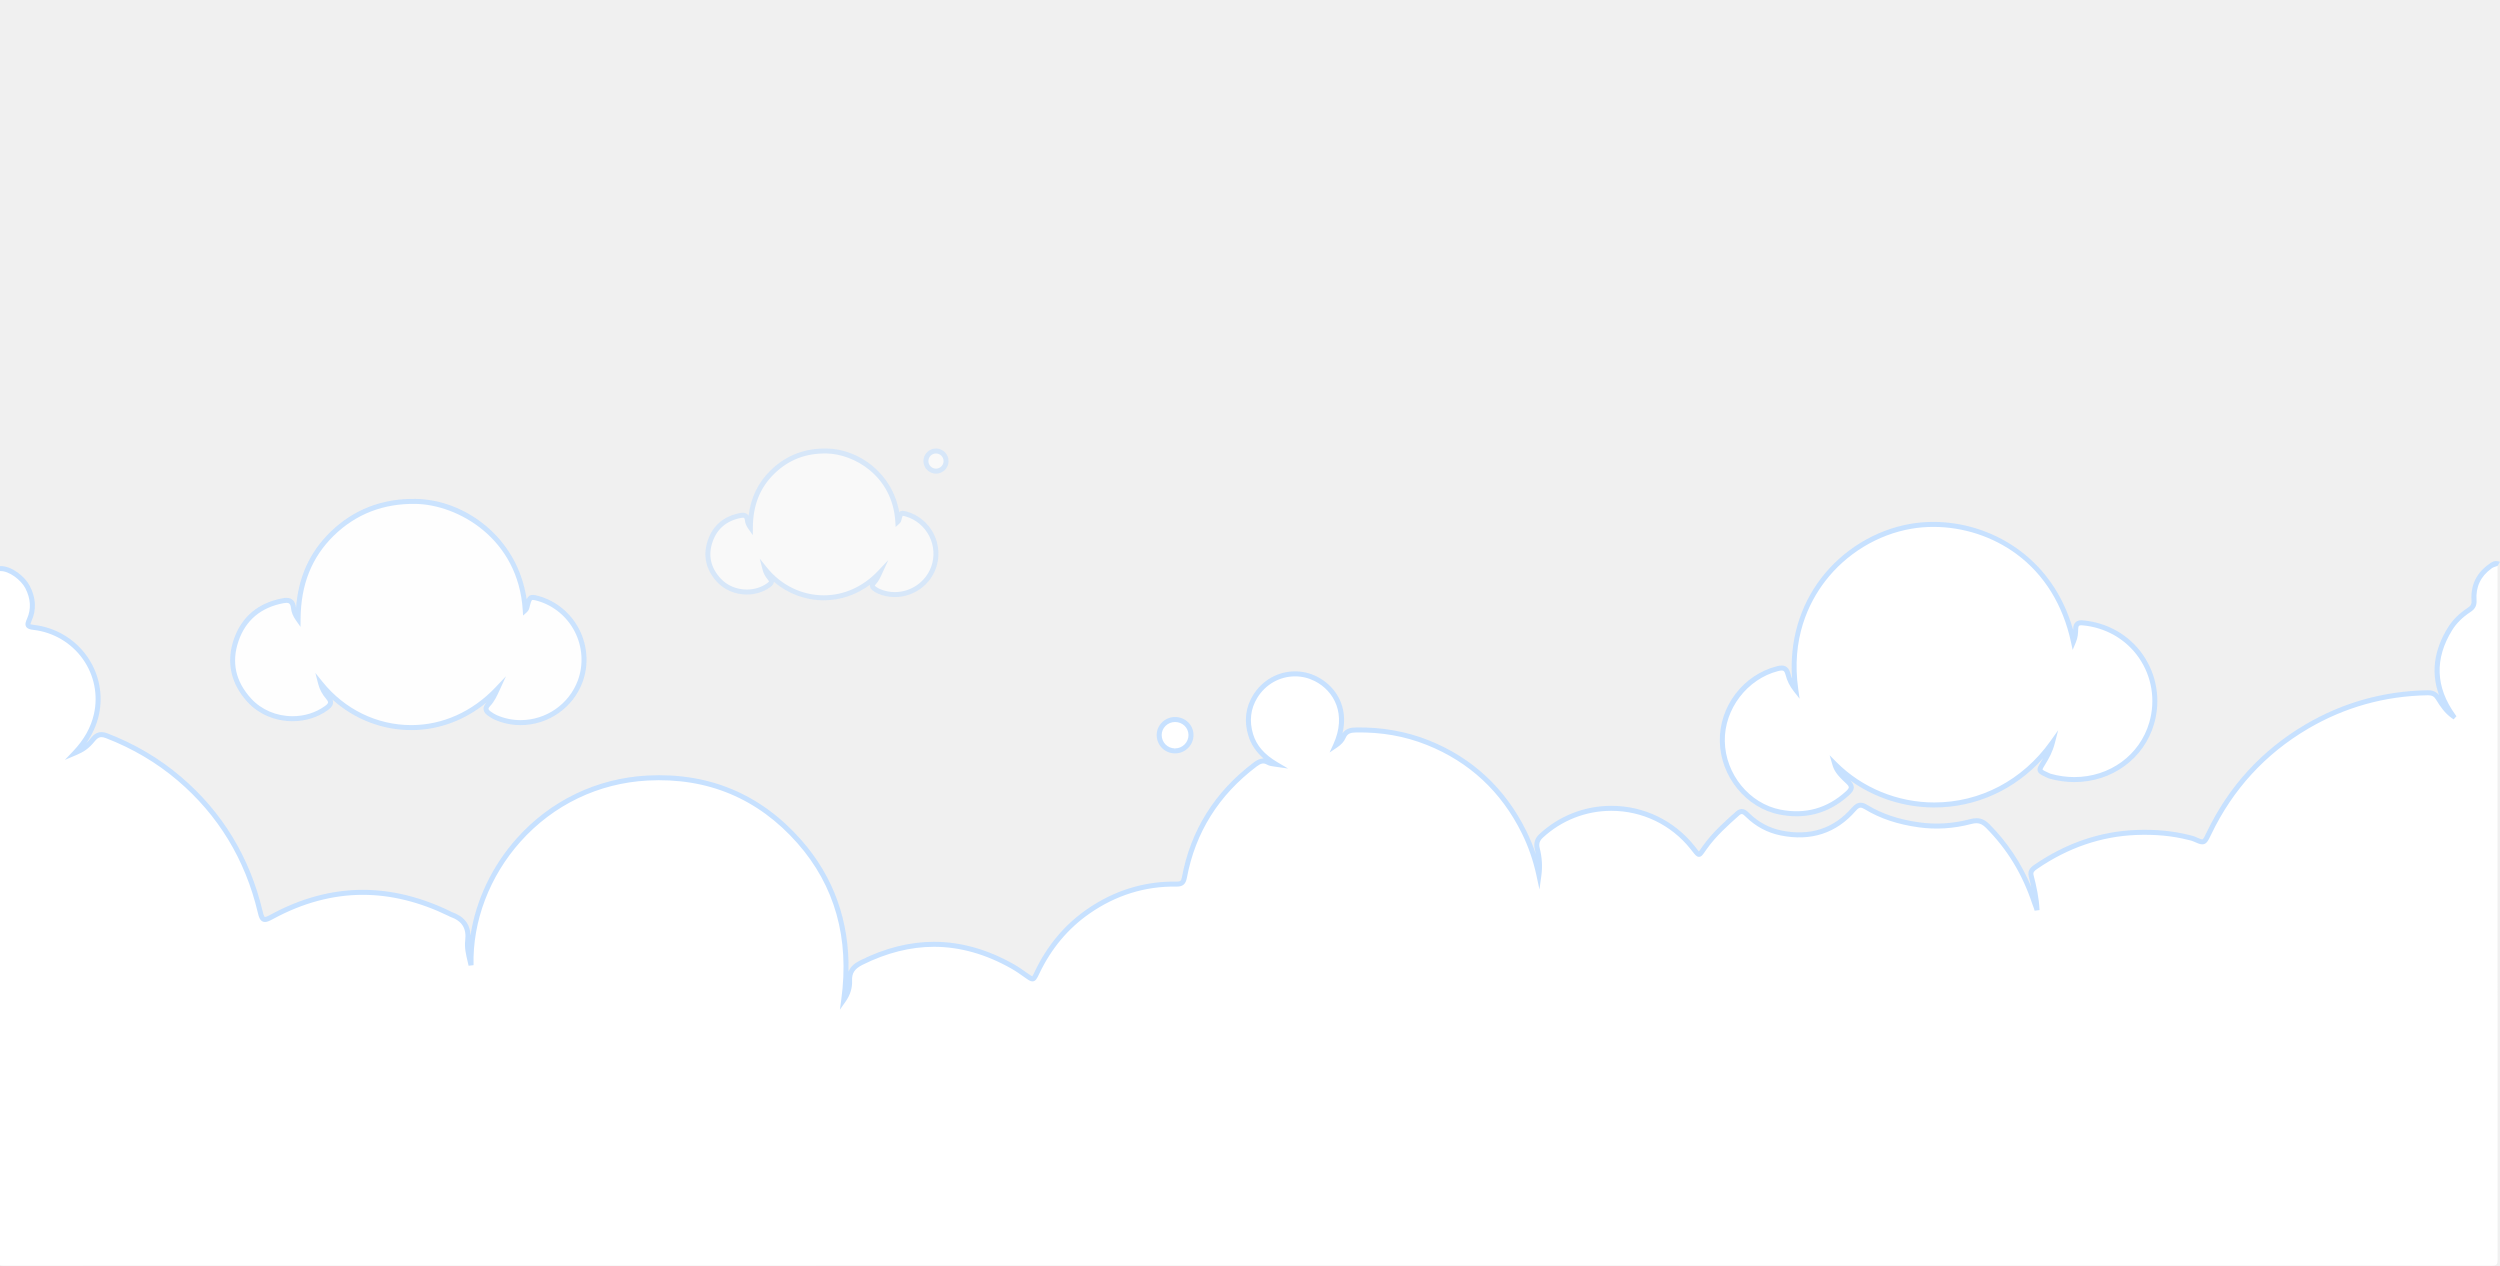
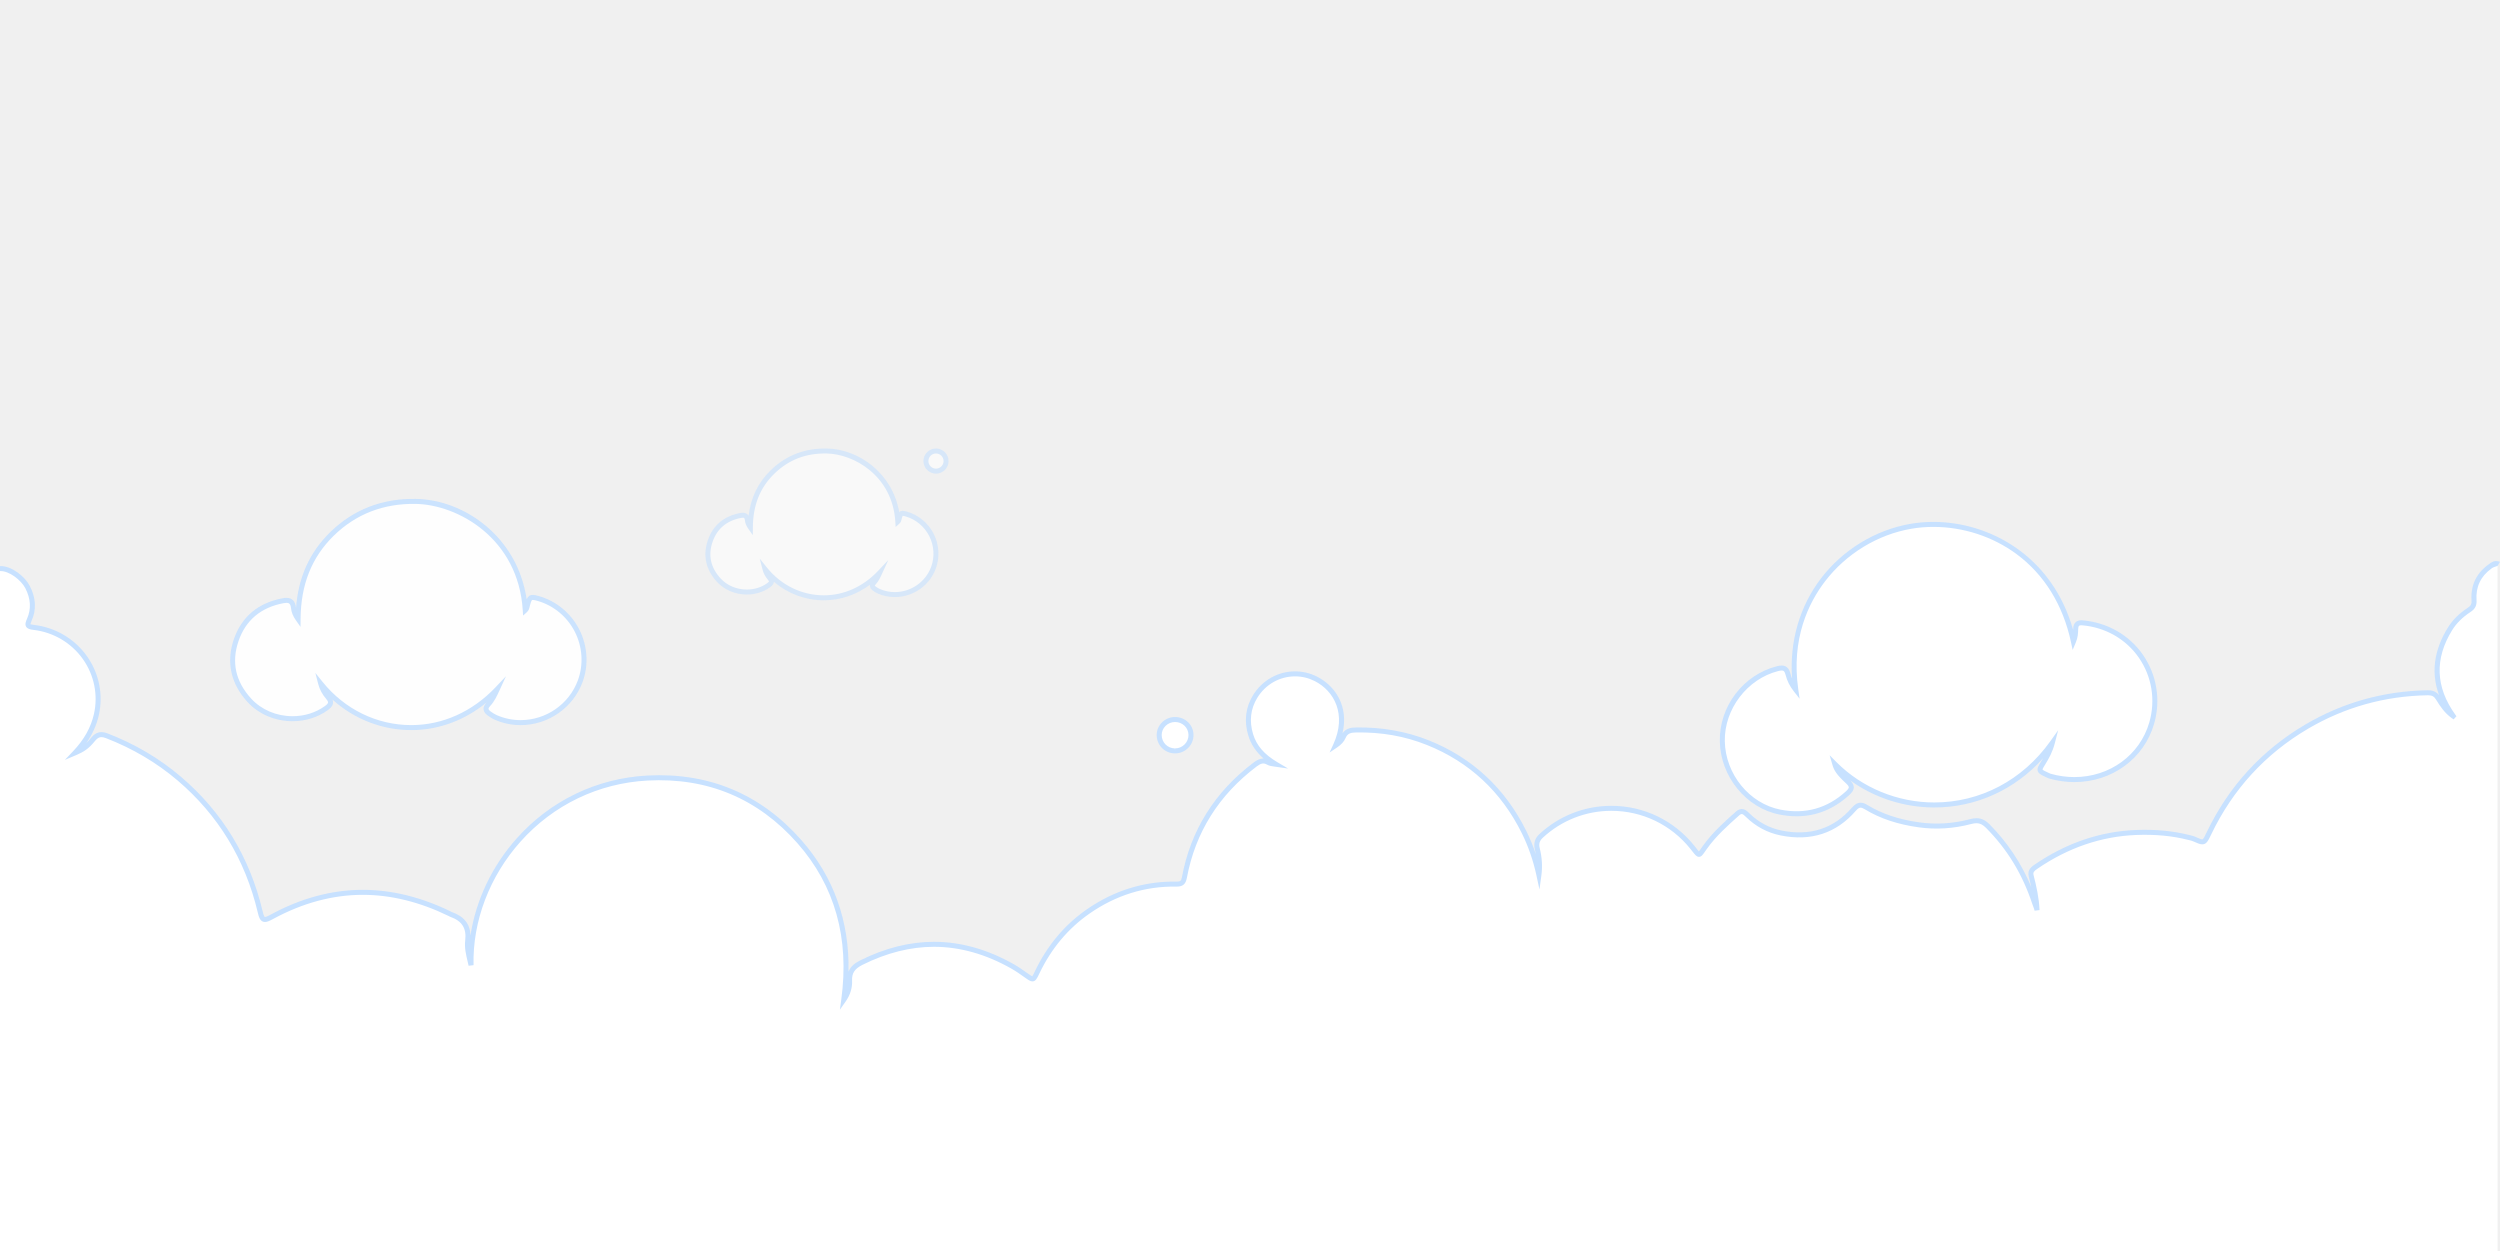
- <svg xmlns="http://www.w3.org/2000/svg" version="1.1" id="layout_1" x="0px" y="0px" width="999.977px" height="506.244px" viewBox="0 0 999.977 506.244" enable-background="new 0 0 999.977 506.244" xml:space="preserve">
+ <svg xmlns="http://www.w3.org/2000/svg" version="1.1" id="layout_1" x="0px" y="0px" width="999.977px" height="500px" viewBox="0 0 999.977 500" enable-background="new 0 0 999.977 506.244" xml:space="preserve">
  <g>
    <g opacity="0.9">
      <path fill="#FFFFFF" d="M215.431,239.438c-3.22-0.933-3.581-0.718-4.444,2.573c-0.19,0.724-0.253,1.514-0.89,2.088    c-1.69-27.87-24.994-43.222-43.773-43.542c-13.002-0.222-24.226,3.918-33.498,12.979c-9.315,9.103-13.5,20.47-13.597,34.087    c-1.289-1.822-1.697-3.152-1.841-4.505c-0.279-2.62-1.636-3.312-4.105-2.848c-9.23,1.735-15.729,6.913-18.789,15.733    c-3.102,8.939-1.159,17.149,5.262,24.136c7.744,8.425,21.45,9.748,30.697,3.153c1.792-1.278,2.493-2.386,0.811-4.332    c-1.39-1.608-2.473-3.485-3.011-5.582c17.136,21.295,49.279,24.868,70.705,2.196c-1.059,2.309-2.032,4.452-3.651,6.163    c-1.385,1.464-1.086,2.615,0.372,3.664c0.838,0.603,1.729,1.174,2.673,1.585c13.197,5.741,28.786-0.996,33.745-14.558    C237.085,258.785,229.349,243.471,215.431,239.438z" />
      <path fill="#C7E1FF" d="M164.518,292.034c-11.675,0-22.804-4.366-31.514-12.188c0.189,0.479,0.254,0.945,0.2,1.403    c-0.151,1.261-1.182,2.151-2.169,2.856c-4.005,2.856-8.852,4.366-14.014,4.366c-6.967,0-13.527-2.791-18-7.657    c-6.741-7.334-8.633-16.027-5.471-25.141c3.131-9.024,9.708-14.538,19.549-16.387c0.542-0.103,1.021-0.152,1.465-0.152    c2.26,0,3.545,1.305,3.819,3.877c0.007,0.066,0.015,0.135,0.023,0.203c0.924-12.323,5.436-22.299,13.721-30.395    c9.242-9.032,20.792-13.492,34.214-13.265c19.587,0.334,40.7,15.346,44.313,40.177c0.45-1.037,1.13-1.775,2.452-1.775    c0.678,0,1.468,0.19,2.603,0.521c6.886,1.994,12.726,6.867,16.021,13.367c3.307,6.524,3.783,14.151,1.306,20.926    c-3.777,10.329-13.747,17.271-24.807,17.271c0,0,0,0,0,0c-3.556,0-7.013-0.72-10.276-2.139c-0.878-0.383-1.786-0.92-2.858-1.69    c-1.038-0.747-1.585-1.552-1.671-2.46c-0.085-0.893,0.304-1.802,1.157-2.703c0.042-0.045,0.085-0.09,0.126-0.136    C185.939,288.127,175.429,292.034,164.518,292.034z M126.138,269.154l2.895,3.597c8.838,10.983,21.772,17.283,35.485,17.283    c12.51,0,24.483-5.379,33.714-15.146l4.161-4.403l-2.525,5.507c-1.107,2.415-2.12,4.622-3.833,6.434    c-0.301,0.318-0.653,0.774-0.619,1.139c0.035,0.369,0.48,0.762,0.848,1.026c0.953,0.686,1.744,1.155,2.488,1.479    c3.009,1.31,6.198,1.973,9.478,1.973c10.225,0,19.439-6.413,22.929-15.958c2.287-6.255,1.845-13.303-1.212-19.334    c-3.045-6.008-8.437-10.51-14.793-12.351c-0.913-0.265-1.609-0.441-2.046-0.441c-0.341,0-0.547,0-1.152,2.307    c-0.032,0.123-0.061,0.248-0.089,0.374c-0.153,0.679-0.344,1.523-1.1,2.203l-1.542,1.387l-0.125-2.069    c-1.753-28.911-26.079-42.317-42.792-42.603c-12.902-0.231-23.935,4.049-32.782,12.694c-8.848,8.646-13.197,19.565-13.296,33.379    l-0.022,3.108l-1.794-2.538c-1.229-1.737-1.833-3.226-2.019-4.977c-0.206-1.928-0.983-2.088-1.83-2.088    c-0.314,0-0.683,0.04-1.096,0.117c-9.085,1.707-15.151,6.78-18.029,15.078c-2.947,8.493-1.247,16.275,5.054,23.131    c4.095,4.455,10.119,7.011,16.527,7.011c4.744,0,9.188-1.382,12.853-3.995c0.872-0.622,1.299-1.088,1.345-1.465    c0.05-0.42-0.358-0.992-0.709-1.398c-1.592-1.841-2.676-3.855-3.223-5.988L126.138,269.154z" />
      <animateTransform attributeType="XML" restart="always" calcMode="linear" additive="replace" accumulate="none" repeatCount="indefinite" dur="4s" values="0,0;0,20;0,0" attributeName="transform" fill="remove" type="translate">
		</animateTransform>
    </g>
    <g>
      <path fill="#FFFFFF" d="M469.926,300.351c3.565,0.043,6.498-2.858,6.461-6.39c-0.036-3.455-2.859-6.173-6.402-6.164    c-3.485,0.009-6.347,2.835-6.322,6.242C463.69,297.524,466.452,300.308,469.926,300.351z" />
      <path fill="#C7E1FF" d="M470.004,301.351L470.004,301.351h-0.091c-4.035-0.05-7.219-3.259-7.25-7.305    c-0.014-1.889,0.725-3.684,2.082-5.055c1.396-1.41,3.256-2.189,5.237-2.195c4.12,0,7.363,3.143,7.405,7.153    c0.021,1.952-0.732,3.8-2.12,5.202C473.862,300.57,471.994,301.351,470.004,301.351z M470.002,288.797    c-1.459,0.004-2.817,0.573-3.836,1.603c-0.979,0.989-1.513,2.279-1.503,3.632c0.022,2.947,2.34,5.284,5.275,5.32l0.066,1v-1h0    c1.451,0,2.815-0.57,3.84-1.606c1.009-1.02,1.557-2.359,1.542-3.773C475.357,291.069,472.992,288.797,470.002,288.797z" />
    </g>
    <g>
      <path fill="#FFFFFF" d="M712.02,324.84c10.237,1.987,19.213-0.482,26.96-7.536c1.861-1.695,2.151-2.815,0.094-4.702    c-3.676-3.373-4.583-4.95-5.183-7.018c23.461,23.595,64.926,22.548,87.038-8.519c-0.806,3.138-2.139,5.652-3.646,8.07    c-1.924,3.087-1.91,3.233,1.52,4.814c0.393,0.181,0.777,0.397,1.189,0.514c17.516,4.968,35.709-3.978,40.679-21.261    c5.397-18.769-7.183-38.297-27.679-40.074c-1.904-0.165-2.709,0.635-2.74,2.501c-0.025,1.542-0.09,3.108-0.894,5.017    c-7.956-37.258-40.589-50.323-64.967-46.142c-27.298,4.682-51.114,30.544-46.082,65.427c-1.639-2.083-2.589-4.115-3.132-6.274    c-0.616-2.452-1.878-2.79-4.186-2.201c-12.937,3.3-22.33,15.661-22.083,29.056C689.153,309.845,698.726,322.259,712.02,324.84z" />
      <path fill="#C7E1FF" d="M718.661,326.503C718.66,326.503,718.66,326.503,718.661,326.503c-2.204,0-4.502-0.229-6.831-0.682    c-13.379-2.598-23.662-15.189-23.922-29.291c-0.258-13.968,9.347-26.603,22.836-30.043c0.754-0.192,1.357-0.282,1.9-0.282    c1.814,0,2.961,1.05,3.503,3.208c0.18,0.713,0.401,1.396,0.672,2.056c-1.08-14.776,2.972-28.897,11.613-40.185    c8.754-11.433,21.799-19.366,35.79-21.766c2.95-0.506,6.019-0.763,9.119-0.763c22.23,0,47.518,13.419,55.902,43.255    c0.003-0.131,0.006-0.264,0.008-0.397c0.049-2.898,1.81-3.507,3.277-3.507c0.174,0,0.357,0.009,0.549,0.025    c9.867,0.855,18.668,5.917,24.146,13.886c5.514,8.022,7.12,18.031,4.409,27.461c-4.017,13.966-16.843,23.349-31.916,23.349    c-3.354,0-6.718-0.472-9.997-1.402c-0.391-0.111-0.74-0.281-1.049-0.431l-0.285-0.137c-1.796-0.827-2.982-1.374-3.311-2.472    c-0.323-1.08,0.346-2.154,1.359-3.78c0.259-0.415,0.522-0.849,0.787-1.304c-11.296,12.588-26.816,19.679-43.541,19.679    c-12.136,0-23.997-3.883-33.655-10.854c1.019,1.001,1.477,1.874,1.475,2.798c-0.002,1.27-0.935,2.289-1.847,3.119    C733.489,323.656,726.425,326.503,718.661,326.503z M712.644,268.205c-0.366,0-0.826,0.072-1.406,0.22    c-12.397,3.162-21.567,15.229-21.33,28.068c0.242,13.179,9.83,24.943,22.303,27.365c9.905,1.921,18.655-0.52,26.097-7.294    c0.812-0.74,1.191-1.263,1.192-1.645c0.001-0.377-0.37-0.909-1.102-1.58c-3.823-3.508-4.809-5.206-5.467-7.478l-1.09-3.758    l2.759,2.774c10.175,10.232,24.419,16.102,39.08,16.102c18.43,0,35.354-8.929,46.435-24.495l3.125-4.391l-1.342,5.22    c-0.89,3.458-2.403,6.161-3.767,8.35c-0.463,0.742-1.162,1.865-1.138,2.161c0.141,0.254,1.447,0.856,2.229,1.216l0.323,0.154    c0.257,0.125,0.499,0.243,0.72,0.306c3.102,0.88,6.282,1.326,9.451,1.326c14.173,0,26.227-8.802,29.994-21.901    c2.545-8.853,1.038-18.248-4.136-25.775c-5.138-7.475-13.4-12.223-22.669-13.026c-0.132-0.012-0.258-0.018-0.377-0.018    c-0.778,0-1.254,0.104-1.277,1.539c-0.026,1.687-0.121,3.368-0.972,5.389l-1.235,2.934l-0.664-3.112    c-3.167-14.831-10.672-26.992-21.703-35.169c-9.511-7.049-21.35-10.931-33.336-10.931c-2.987,0-5.942,0.247-8.781,0.733    c-13.5,2.316-26.089,9.974-34.54,21.011c-6.513,8.506-13.659,22.921-10.722,43.289l0.533,3.696l-2.309-2.936    c-1.648-2.095-2.702-4.208-3.315-6.648C713.813,268.333,713.266,268.205,712.644,268.205z" />
      <animateTransform attributeType="XML" restart="always" calcMode="linear" additive="replace" accumulate="none" repeatCount="indefinite" dur="5s" begin="1" values="0,-7;0,7;0,-7" attributeName="transform" fill="remove" type="translate">
            		</animateTransform>
    </g>
    <g>
      <g opacity="0.6">
        <path fill="#FFFFFF" d="M307.425,234.097c1.163-0.829,1.618-1.549,0.526-2.812c-0.902-1.044-1.605-2.262-1.954-3.623     c11.123,13.822,31.986,16.141,45.893,1.425c-0.688,1.499-1.319,2.889-2.37,4c-0.899,0.95-0.705,1.698,0.241,2.378     c0.544,0.392,1.122,0.762,1.735,1.029c8.566,3.726,18.685-0.647,21.903-9.449c3.238-8.855-1.784-18.795-10.817-21.413     c-2.09-0.606-2.325-0.466-2.884,1.67c-0.123,0.47-0.164,0.983-0.578,1.355c-1.097-18.09-16.223-28.055-28.412-28.263     c-8.44-0.144-15.725,2.543-21.743,8.425c-6.046,5.909-8.763,13.286-8.826,22.125c-0.837-1.183-1.101-2.046-1.195-2.924     c-0.181-1.701-1.062-2.15-2.664-1.849c-5.991,1.126-10.209,4.487-12.196,10.212c-2.013,5.802-0.753,11.131,3.415,15.667     C292.527,237.519,301.423,238.378,307.425,234.097z" />
        <path fill="#C7E1FF" d="M329.535,240.123c-7.347,0-14.366-2.635-19.971-7.374c-0.001,0.022-0.004,0.044-0.007,0.065     c-0.114,0.955-0.849,1.596-1.552,2.098c-2.659,1.896-5.875,2.899-9.299,2.899c-4.62,0-8.973-1.854-11.943-5.084     c-4.468-4.862-5.721-10.628-3.624-16.672c2.077-5.985,6.436-9.642,12.956-10.866c0.373-0.07,0.705-0.104,1.015-0.104     c0.674,0,1.695,0.188,2.319,1.193c0.886-7.273,3.799-13.251,8.837-18.174c6.067-5.931,13.629-8.87,22.459-8.71     c12.625,0.216,26.216,9.71,28.959,25.473c0.325-0.334,0.766-0.546,1.389-0.546c0.482,0,1.021,0.129,1.788,0.352     c4.562,1.322,8.431,4.55,10.613,8.856c2.19,4.32,2.505,9.372,0.864,13.86c-2.501,6.842-9.104,11.439-16.431,11.439     c-2.357,0-4.648-0.478-6.81-1.418c-0.596-0.259-1.206-0.619-1.921-1.134c-0.75-0.54-1.163-1.161-1.228-1.848     c-0.017-0.175-0.011-0.349,0.018-0.521C342.506,237.948,336.133,240.123,329.535,240.123z M303.883,223.44l2.894,3.596     c5.67,7.046,13.965,11.087,22.759,11.087c8.022,0,15.703-3.453,21.628-9.722l4.165-4.408l-2.53,5.512     c-0.733,1.598-1.401,3.053-2.552,4.271c-0.262,0.276-0.309,0.437-0.308,0.465c0.004,0.028,0.083,0.182,0.406,0.414     c0.596,0.429,1.088,0.722,1.55,0.923c1.909,0.83,3.932,1.252,6.013,1.252c6.49,0,12.338-4.07,14.553-10.127     c1.451-3.969,1.17-8.44-0.77-12.269c-1.933-3.813-5.354-6.672-9.386-7.84c-0.464-0.135-0.973-0.272-1.23-0.272     c-0.115,0.115-0.335,0.958-0.408,1.234l-0.055,0.231c-0.104,0.463-0.248,1.098-0.821,1.613l-1.542,1.387l-0.125-2.069     c-1.125-18.543-16.718-27.141-27.431-27.323c-8.367-0.17-15.276,2.52-21.027,8.14c-5.673,5.545-8.462,12.551-8.525,21.417     l-0.022,3.106l-1.794-2.535c-0.833-1.178-1.244-2.193-1.373-3.396c-0.111-1.042-0.433-1.042-0.839-1.042     c-0.183,0-0.4,0.023-0.646,0.069c-5.764,1.084-9.611,4.299-11.436,9.558c-1.867,5.381-0.789,10.314,3.207,14.662     c2.593,2.82,6.409,4.438,10.471,4.438c3.005,0,5.819-0.874,8.138-2.528c0.684-0.487,0.725-0.686,0.728-0.707     c0-0.001,0.016-0.181-0.378-0.637c-1.07-1.238-1.798-2.594-2.166-4.028L303.883,223.44z" />
      </g>
      <g opacity="0.6">
        <circle fill="#FFFFFF" cx="374.386" cy="184.421" r="4.032" />
        <path fill="#C7E1FF" d="M374.386,189.453c-2.775,0-5.032-2.258-5.032-5.032s2.257-5.032,5.032-5.032     c2.774,0,5.032,2.258,5.032,5.032S377.16,189.453,374.386,189.453z M374.386,181.388c-1.672,0-3.032,1.36-3.032,3.032     s1.36,3.032,3.032,3.032s3.032-1.36,3.032-3.032S376.058,181.388,374.386,181.388z" />
      </g>
      <animateTransform attributeType="XML" restart="always" calcMode="linear" additive="replace" accumulate="none" repeatCount="indefinite" dur="3s" begin="1" values="0,0;0,12;0,0" attributeName="transform" fill="remove" type="translate">
        		</animateTransform>
    </g>
    <g>
      <path fill="#FFFFFF" d="M998.977,225.479c-1.271-0.313-2.143,0.491-3.037,1.14c-4.578,3.321-6.723,7.851-6.342,13.466    c0.122,1.801-0.441,2.882-1.918,3.839c-3.084,1.998-5.766,4.502-7.7,7.632c-7.342,11.882-6.863,23.526,1.299,34.857l-0.009,0.01    c-2.618-1.839-4.393-4.425-6.005-7.091c-1.024-1.692-2.265-2.26-4.227-2.229c-17.303,0.279-33.464,4.779-48.329,13.516    c-17.358,10.201-30.422,24.494-39.134,42.698c-1.95,4.074-1.946,4.061-6.013,2.254c-0.627-0.279-1.325-0.405-1.997-0.576    c-6.953-1.773-14.026-2.292-21.174-2.008c-14.722,0.586-27.988,5.427-40.067,13.728c-1.259,0.865-2.345,1.742-1.874,3.587    c1.157,4.526,2.152,9.087,2.354,13.764c-0.201-0.965-0.639-1.865-0.951-2.807c-3.871-11.719-10.001-22.014-18.741-30.817    c-2.185-2.201-4.074-2.562-6.897-1.813c-6.76,1.793-13.66,2.273-20.624,1.302c-7.461-1.04-14.58-3.096-21.074-7.036    c-1.862-1.13-3.145-1.343-4.986,0.786c-7.707,8.913-17.63,11.846-29.1,9.505c-5.119-1.045-9.587-3.439-13.354-7.122    c-1.099-1.075-2.269-2.273-3.996-0.737c-4.722,4.2-9.419,8.41-13.125,13.595c-2.637,3.689-2.004,3.78-4.983,0.045    c-15.043-18.859-42.877-21.004-60.538-4.615c-1.549,1.438-2.048,3.054-1.527,5.14c0.861,3.442,1.133,6.949,0.647,10.508    c-1.279-5.965-3.25-11.724-5.923-17.131c-8.286-16.761-21.054-28.839-38.518-35.822c-9.245-3.697-18.844-5.24-28.764-5.068    c-2.223,0.039-4.049,0.462-5.038,2.807c-0.528,1.25-1.496,2.322-3.098,3.396c5.897-12.861,0.054-22.62-7.84-26.635    c-8.695-4.422-19.212-1.317-24.333,7.078c-2.925,4.795-3.381,9.991-1.772,15.3c1.62,5.345,5.391,8.974,10.11,11.771    c-1.085-0.157-2.197-0.226-3.069-0.719c-2.029-1.148-3.621-0.422-5.238,0.797c-15.2,11.454-24.816,26.423-28.31,45.187    c-0.378,2.028-1.078,2.702-3.197,2.67c-12.992-0.195-24.8,3.617-35.425,11.032c-8.947,6.243-15.604,14.447-20.285,24.28    c-1.552,3.26-1.539,3.224-4.384,1.2c-1.764-1.255-3.545-2.51-5.425-3.577c-19.863-11.271-39.987-11.771-60.448-1.563    c-3.227,1.61-4.94,3.549-4.766,7.353c0.12,2.635-0.73,5.277-2.331,7.563c3.233-23.763-1.808-45.205-17.806-63.335    c-16.038-18.174-36.517-26.659-60.693-25.378c-42.46,2.248-71.478,38.861-70.581,74.872c-0.702-3.214-1.74-6.489-1.347-9.729    c0.68-5.61-1.698-8.869-6.76-10.626c-0.162-0.056-0.302-0.17-0.458-0.246c-23.898-11.652-47.601-11.546-71.073,1.222    c-3.254,1.77-3.867,1.577-4.707-1.971c-5.038-21.273-15.714-39.111-32.394-53.313c-8.673-7.384-18.361-13.022-28.98-17.113    c-2.24-0.863-3.878-0.561-5.455,1.415c-2.366,2.964-4.194,4.145-7.27,5.443c4.219-4.437,7.242-9.415,8.58-15.34    c3.744-16.583-7.869-32.864-25.05-34.862c-2.587-0.301-2.735-0.899-1.762-3.098c1.945-4.399,1.46-8.819-0.728-13.053    c-1.938-3.75-7.768-8.24-11.951-7.24c0,92.077,0.006,184.155-0.043,276.232c-0.001,1.866,0.283,2.445,2.34,2.445    c331.773-0.058,663.547-0.058,995.32,0c2.058,0,2.341-0.58,2.34-2.445C998.971,411.022,998.977,318.251,998.977,225.479z" />
      <path fill="#C7E1FF" d="M-1.934,226.778l0.768-0.184c0.469-0.112,0.968-0.169,1.482-0.169c4.417,0,9.653,4.176,11.589,7.923    c2.47,4.779,2.724,9.461,0.754,13.916c-0.465,1.051-0.481,1.353-0.467,1.434c-0.007-0.048,0.242,0.128,1.43,0.267    c8.521,0.991,16.234,5.549,21.165,12.507c4.852,6.846,6.582,15.437,4.746,23.569c-0.901,3.989-2.565,7.696-5.047,11.223    c0.64-0.594,1.285-1.3,1.979-2.17c1.791-2.244,3.794-2.802,6.596-1.725c10.867,4.188,20.715,10.002,29.269,17.284    c16.596,14.131,27.604,32.247,32.718,53.845c0.134,0.567,0.543,2.294,0.936,2.294c0.535,0,1.786-0.681,2.32-0.971    c12.073-6.567,24.461-9.897,36.822-9.897c11.558,0,23.39,2.912,35.168,8.655c0.09,0.044,0.177,0.095,0.263,0.147    c0.033,0.021,0.066,0.042,0.101,0.059c4.932,1.711,7.414,4.81,7.526,9.435c2.141-14.077,8.601-27.799,18.523-38.905    c13.51-15.122,32.063-24.039,52.242-25.107c24.556-1.294,45.312,7.376,61.495,25.715c13.008,14.741,19.359,32.436,18.953,52.72    c0.93-2.305,2.85-3.583,4.754-4.533c9.838-4.908,19.744-7.397,29.443-7.397c10.69,0,21.438,3.023,31.945,8.985    c1.86,1.057,3.596,2.271,5.511,3.633l0.087,0.062c0.704,0.501,1.429,1.017,1.748,1.135c0.238-0.272,0.659-1.155,1.066-2.012    c4.864-10.22,11.801-18.52,20.615-24.671c10.938-7.632,23.042-11.42,36.013-11.212l0.126,0.001c1.468,0,1.778-0.277,2.072-1.854    c3.476-18.664,13.129-34.074,28.691-45.802c1.063-0.802,2.381-1.615,3.974-1.572c-3.048-2.645-5.068-5.681-6.132-9.188    c-1.752-5.779-1.121-11.2,1.875-16.111c3.654-5.99,9.953-9.566,16.851-9.566c3.069,0,6.026,0.712,8.789,2.117    c7.351,3.739,12.728,11.935,10.153,22.647c1.337-1.961,3.425-2.289,5.353-2.323c10.341-0.178,20.168,1.547,29.152,5.139    c17.446,6.977,30.582,19.192,39.044,36.308c1.494,3.023,2.785,6.185,3.862,9.452c-0.123-0.712-0.274-1.427-0.453-2.143    c-0.604-2.42-0.01-4.421,1.816-6.116c7.853-7.286,18.063-11.299,28.755-11.299c13.006,0,25.123,5.841,33.246,16.023    c0.277,0.349,0.523,0.663,0.744,0.945c0.391,0.499,0.791,1.012,1.053,1.288c0.212-0.257,0.516-0.697,0.812-1.127    c0.225-0.325,0.48-0.694,0.777-1.11c3.833-5.361,8.633-9.631,13.273-13.76c0.734-0.653,1.495-0.983,2.262-0.983    c1.309,0,2.272,0.943,3.047,1.702c3.684,3.601,8.009,5.908,12.907,6.908c11.354,2.314,20.883-0.783,28.144-9.18    c1.162-1.345,2.259-1.971,3.452-1.971c1.047,0,2.007,0.497,2.809,0.983c5.784,3.51,12.553,5.767,20.693,6.901    c6.693,0.935,13.519,0.502,20.229-1.279c0.984-0.261,1.843-0.388,2.624-0.388c1.933,0,3.548,0.76,5.239,2.464    c7.109,7.16,12.698,15.554,16.667,25.018c-0.313-1.432-0.658-2.836-1.008-4.205c-0.672-2.634,1.174-3.902,2.276-4.66    c12.594-8.654,26.251-13.332,40.594-13.902c7.859-0.312,14.849,0.353,21.461,2.038l0.453,0.109    c0.559,0.133,1.137,0.27,1.704,0.522c1.419,0.63,2.417,1.073,2.91,1.073c0.413,0,0.873-0.924,1.793-2.846    c8.791-18.369,22.091-32.88,39.529-43.129c14.937-8.778,31.361-13.372,48.819-13.653l0.167-0.001c1.985,0,3.355,0.601,4.433,1.981    c-3.288-8.879-2.12-17.942,3.509-27.053c1.885-3.052,4.579-5.726,8.007-7.946c1.191-0.772,1.561-1.512,1.464-2.933    c-0.404-5.973,1.867-10.798,6.753-14.343l0.279-0.206c0.712-0.532,1.599-1.194,2.785-1.194c0.264,0,0.532,0.033,0.799,0.1    l0.761,0.188l-0.954,1.654c-0.369,0.133-1.784,0.549-2.194,0.856l-0.302,0.223c-4.291,3.113-6.286,7.349-5.931,12.589    c0.146,2.154-0.563,3.573-2.372,4.745c-3.178,2.06-5.665,4.521-7.394,7.319c-7.062,11.429-6.638,22.783,1.26,33.746l0.471,0.653    l-1.131,1.26l-0.734-0.5c-2.777-1.95-4.663-4.705-6.286-7.392c-0.781-1.29-1.624-1.747-3.222-1.747l-0.135,0.001    c-17.108,0.275-33.203,4.776-47.838,13.378c-17.089,10.043-30.123,24.265-38.738,42.268c-1.27,2.651-1.906,3.982-3.598,3.982    c-0.917,0-1.958-0.462-3.685-1.229c-0.436-0.194-0.899-0.305-1.391-0.421l-0.486-0.118c-6.422-1.636-13.219-2.281-20.887-1.978    c-13.96,0.556-27.264,5.115-39.541,13.553c-1.35,0.928-1.751,1.421-1.472,2.517c1.113,4.353,2.173,9.058,2.385,13.968    l-1.978,0.247c-0.114-0.545-0.323-1.089-0.545-1.666c-0.131-0.342-0.262-0.684-0.377-1.032    c-3.929-11.891-9.98-21.843-18.502-30.426c-1.303-1.312-2.445-1.872-3.819-1.872c-0.605,0-1.296,0.104-2.11,0.321    c-6.969,1.848-14.064,2.296-21.019,1.326c-8.416-1.173-15.434-3.519-21.455-7.172c-0.802-0.485-1.331-0.693-1.771-0.693    c-0.358,0-0.948,0.133-1.939,1.279c-7.743,8.955-17.961,12.298-30.057,9.83c-5.28-1.078-9.941-3.562-13.854-7.387    c-0.621-0.607-1.208-1.183-1.7-1.183c-0.262,0-0.575,0.16-0.933,0.478c-4.559,4.056-9.272,8.249-12.976,13.429    c-0.29,0.405-0.539,0.768-0.759,1.084c-0.954,1.381-1.479,2.142-2.433,2.143c-0.927,0-1.504-0.738-2.653-2.208    c-0.218-0.278-0.46-0.588-0.732-0.93c-7.741-9.705-19.289-15.271-31.683-15.271c-10.185,0-19.913,3.823-27.394,10.766    c-1.296,1.202-1.666,2.447-1.237,4.164c0.924,3.694,1.148,7.357,0.668,10.885l-0.771,5.656l-1.197-5.581    c-1.277-5.955-3.243-11.64-5.842-16.897c-8.236-16.66-21.02-28.55-37.993-35.337c-8.854-3.54-18.161-5.176-28.375-4.996    c-2.096,0.037-3.376,0.397-4.134,2.195c-0.611,1.444-1.711,2.663-3.463,3.838l-2.942,1.974l1.477-3.221    c5.54-12.083,0.283-21.427-7.385-25.327c-2.479-1.262-5.132-1.9-7.883-1.9c-6.194,0-11.855,3.218-15.144,8.607    c-2.687,4.404-3.247,9.279-1.668,14.49c1.38,4.552,4.45,8.111,9.662,11.2l4.343,2.574l-5.531-0.797    c-0.977-0.127-1.987-0.259-2.882-0.766c-1.364-0.77-2.359-0.619-4.145,0.726c-15.15,11.417-24.547,26.412-27.929,44.571    c-0.467,2.51-1.6,3.487-4.038,3.487l-0.157-0.001c-12.533-0.204-24.251,3.464-34.838,10.853    c-8.527,5.95-15.24,13.987-19.954,23.89c-0.975,2.048-1.512,3.176-2.8,3.176c-0.831,0-1.594-0.543-2.979-1.528l-0.087-0.062    c-1.869-1.33-3.561-2.514-5.339-3.522c-10.202-5.79-20.618-8.726-30.958-8.726c-9.386,0-18.992,2.418-28.55,7.187    c-3.212,1.604-4.354,3.342-4.213,6.413c0.128,2.825-0.74,5.654-2.511,8.183l-2.366,3.376l0.556-4.085    c3.334-24.51-2.575-45.551-17.565-62.539c-15.765-17.863-35.968-26.313-59.89-25.04c-19.643,1.04-37.704,9.72-50.856,24.442    c-12.371,13.847-19.215,31.854-18.777,49.405l-1.977,0.239c-0.128-0.587-0.268-1.176-0.407-1.766    c-0.638-2.692-1.298-5.477-0.956-8.297c0.599-4.941-1.281-7.891-6.095-9.562c-0.199-0.069-0.354-0.164-0.468-0.233    c-0.034-0.02-0.066-0.041-0.101-0.059c-11.502-5.608-23.039-8.452-34.291-8.452c-12.022,0-24.09,3.248-35.866,9.654    c-1.414,0.769-2.403,1.214-3.276,1.214c-1.974,0-2.477-2.125-2.882-3.833c-5.014-21.175-15.804-38.934-32.069-52.782    c-8.381-7.136-18.035-12.836-28.691-16.941c-0.681-0.262-1.257-0.389-1.763-0.389c-0.632,0-1.493,0.169-2.55,1.495    c-2.551,3.195-4.582,4.439-7.663,5.74l-4.417,1.863l3.304-3.475c4.386-4.612,7.111-9.477,8.329-14.871    c1.711-7.579,0.098-15.588-4.426-21.972c-4.603-6.495-11.806-10.751-19.764-11.677c-1.419-0.165-2.464-0.45-2.952-1.304    c-0.531-0.93-0.118-2.04,0.392-3.191c1.712-3.874,1.476-7.975-0.702-12.189c-1.675-3.239-6.542-7.007-10.063-6.835L-1.934,226.778    z" />
    </g>
  </g>
</svg>
